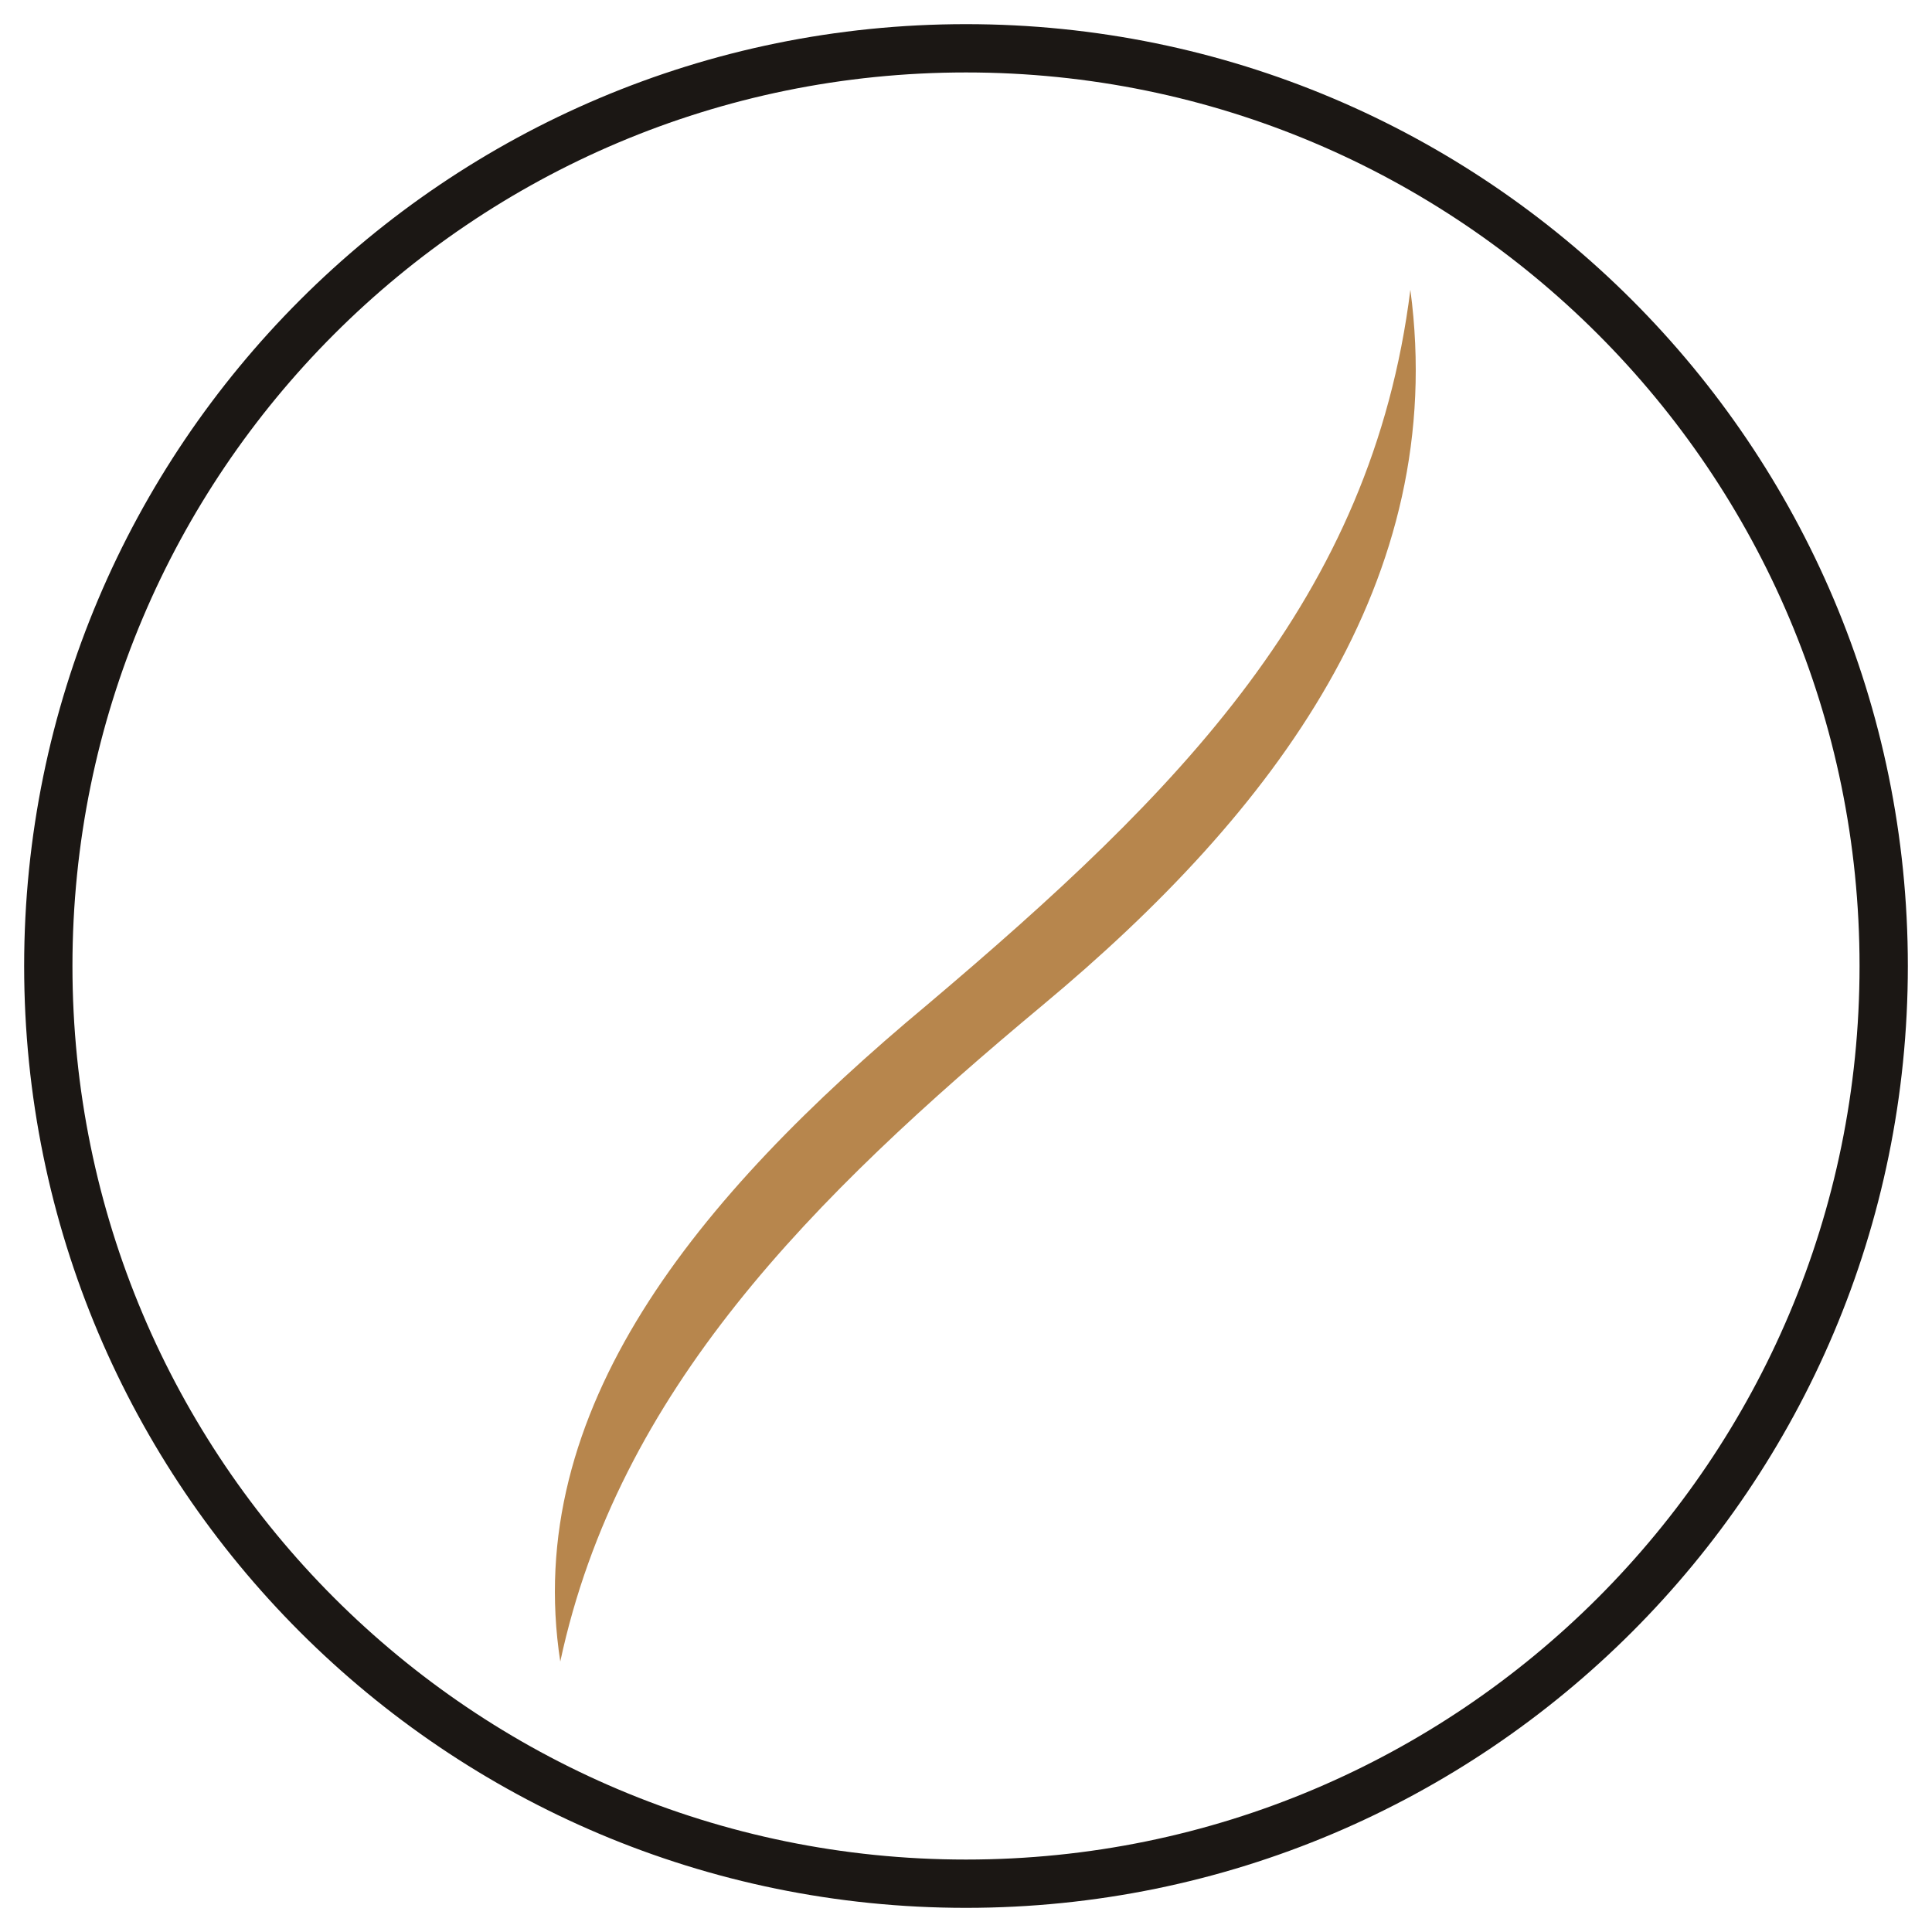
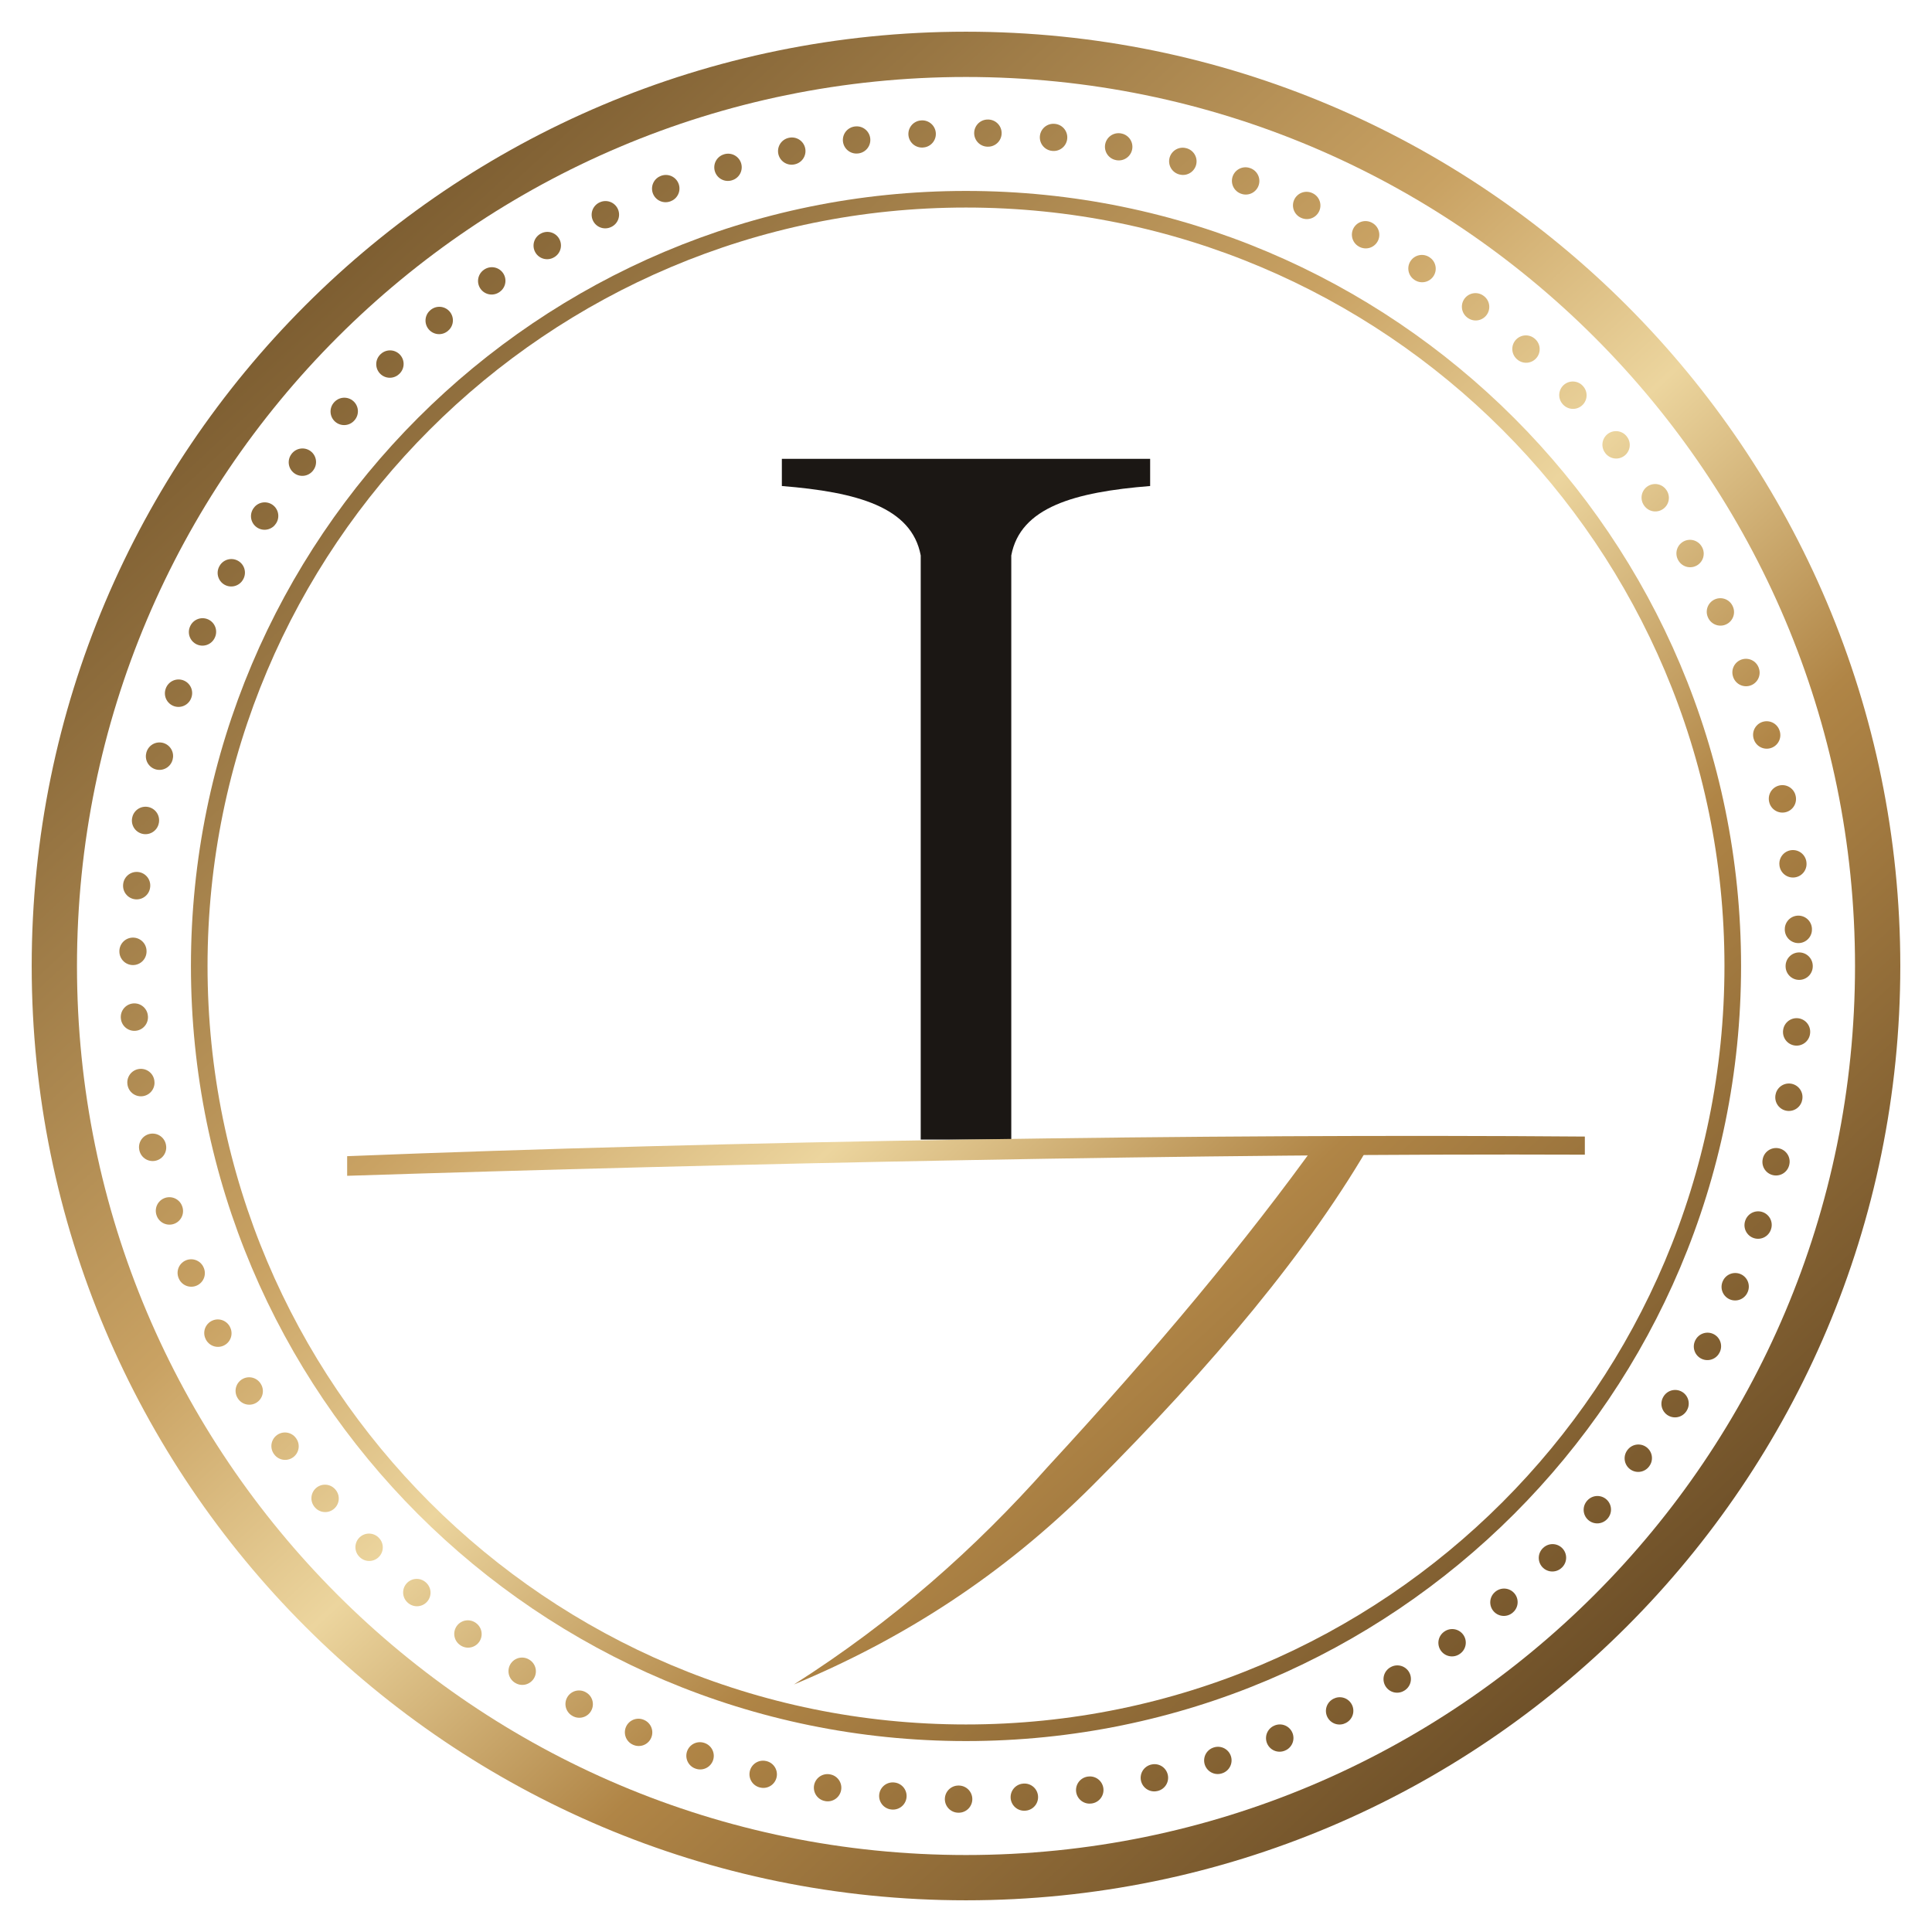
- <svg xmlns="http://www.w3.org/2000/svg" viewBox="0 0 200 200">
-   <circle cx="100" cy="100" r="95" fill="none" stroke="#1b1714" stroke-width="5" />
-   <path fill="#b7864d" d="M146 30 C150 60 132 84 108 104 C84 124 64 144 58 172 C54 146 72 124 96 104 C122 82 142 62 146 30 Z" />
+ <svg xmlns="http://www.w3.org/2000/svg" viewBox="0 0 64 64" role="img" aria-label="Irmonhair">
+   <defs>
+     <linearGradient id="g" x1="8" y1="6" x2="56" y2="58" gradientUnits="userSpaceOnUse">
+       <stop offset="0" stop-color="#6f5128" />
+       <stop offset=".38" stop-color="#c9a263" />
+       <stop offset=".52" stop-color="#ecd59e" />
+       <stop offset=".68" stop-color="#b08546" />
+       <stop offset="1" stop-color="#5f4422" />
+     </linearGradient>
+   </defs>
+   <circle cx="32" cy="32" r="30.2" fill="none" stroke="url(#g)" stroke-width="1.5" />
+   <circle cx="32" cy="32" r="27.6" fill="none" stroke="url(#g)" stroke-width=".9" stroke-dasharray=".01 2.17" stroke-linecap="round" />
+   <circle cx="32" cy="32" r="25.4" fill="none" stroke="url(#g)" stroke-width=".55" />
+   <path fill="#1b1714" d="M25.9 15.2H38.1V16.1C35.6 16.3 33.8 16.8 33.5 18.4V37.75H30.5V18.4C30.2 16.8 28.4 16.3 25.9 16.1Z" />
+   <path fill="url(#g)" d="M11.5 38.3C24 37.8 40 37.55 52.5 37.65V38.25C40 38.2 24 38.55 11.5 38.95Z" />
+   <path fill="url(#g)" d="M45.5 37.7C43.4 41.4 40.1 45.3 36.2 49.2C33.2 52.2 29.9 54.3 26.3 55.8C29.6 53.7 32.3 51.3 34.7 48.6C38.3 44.7 41.3 41.1 43.7 37.75Z" />
</svg>
